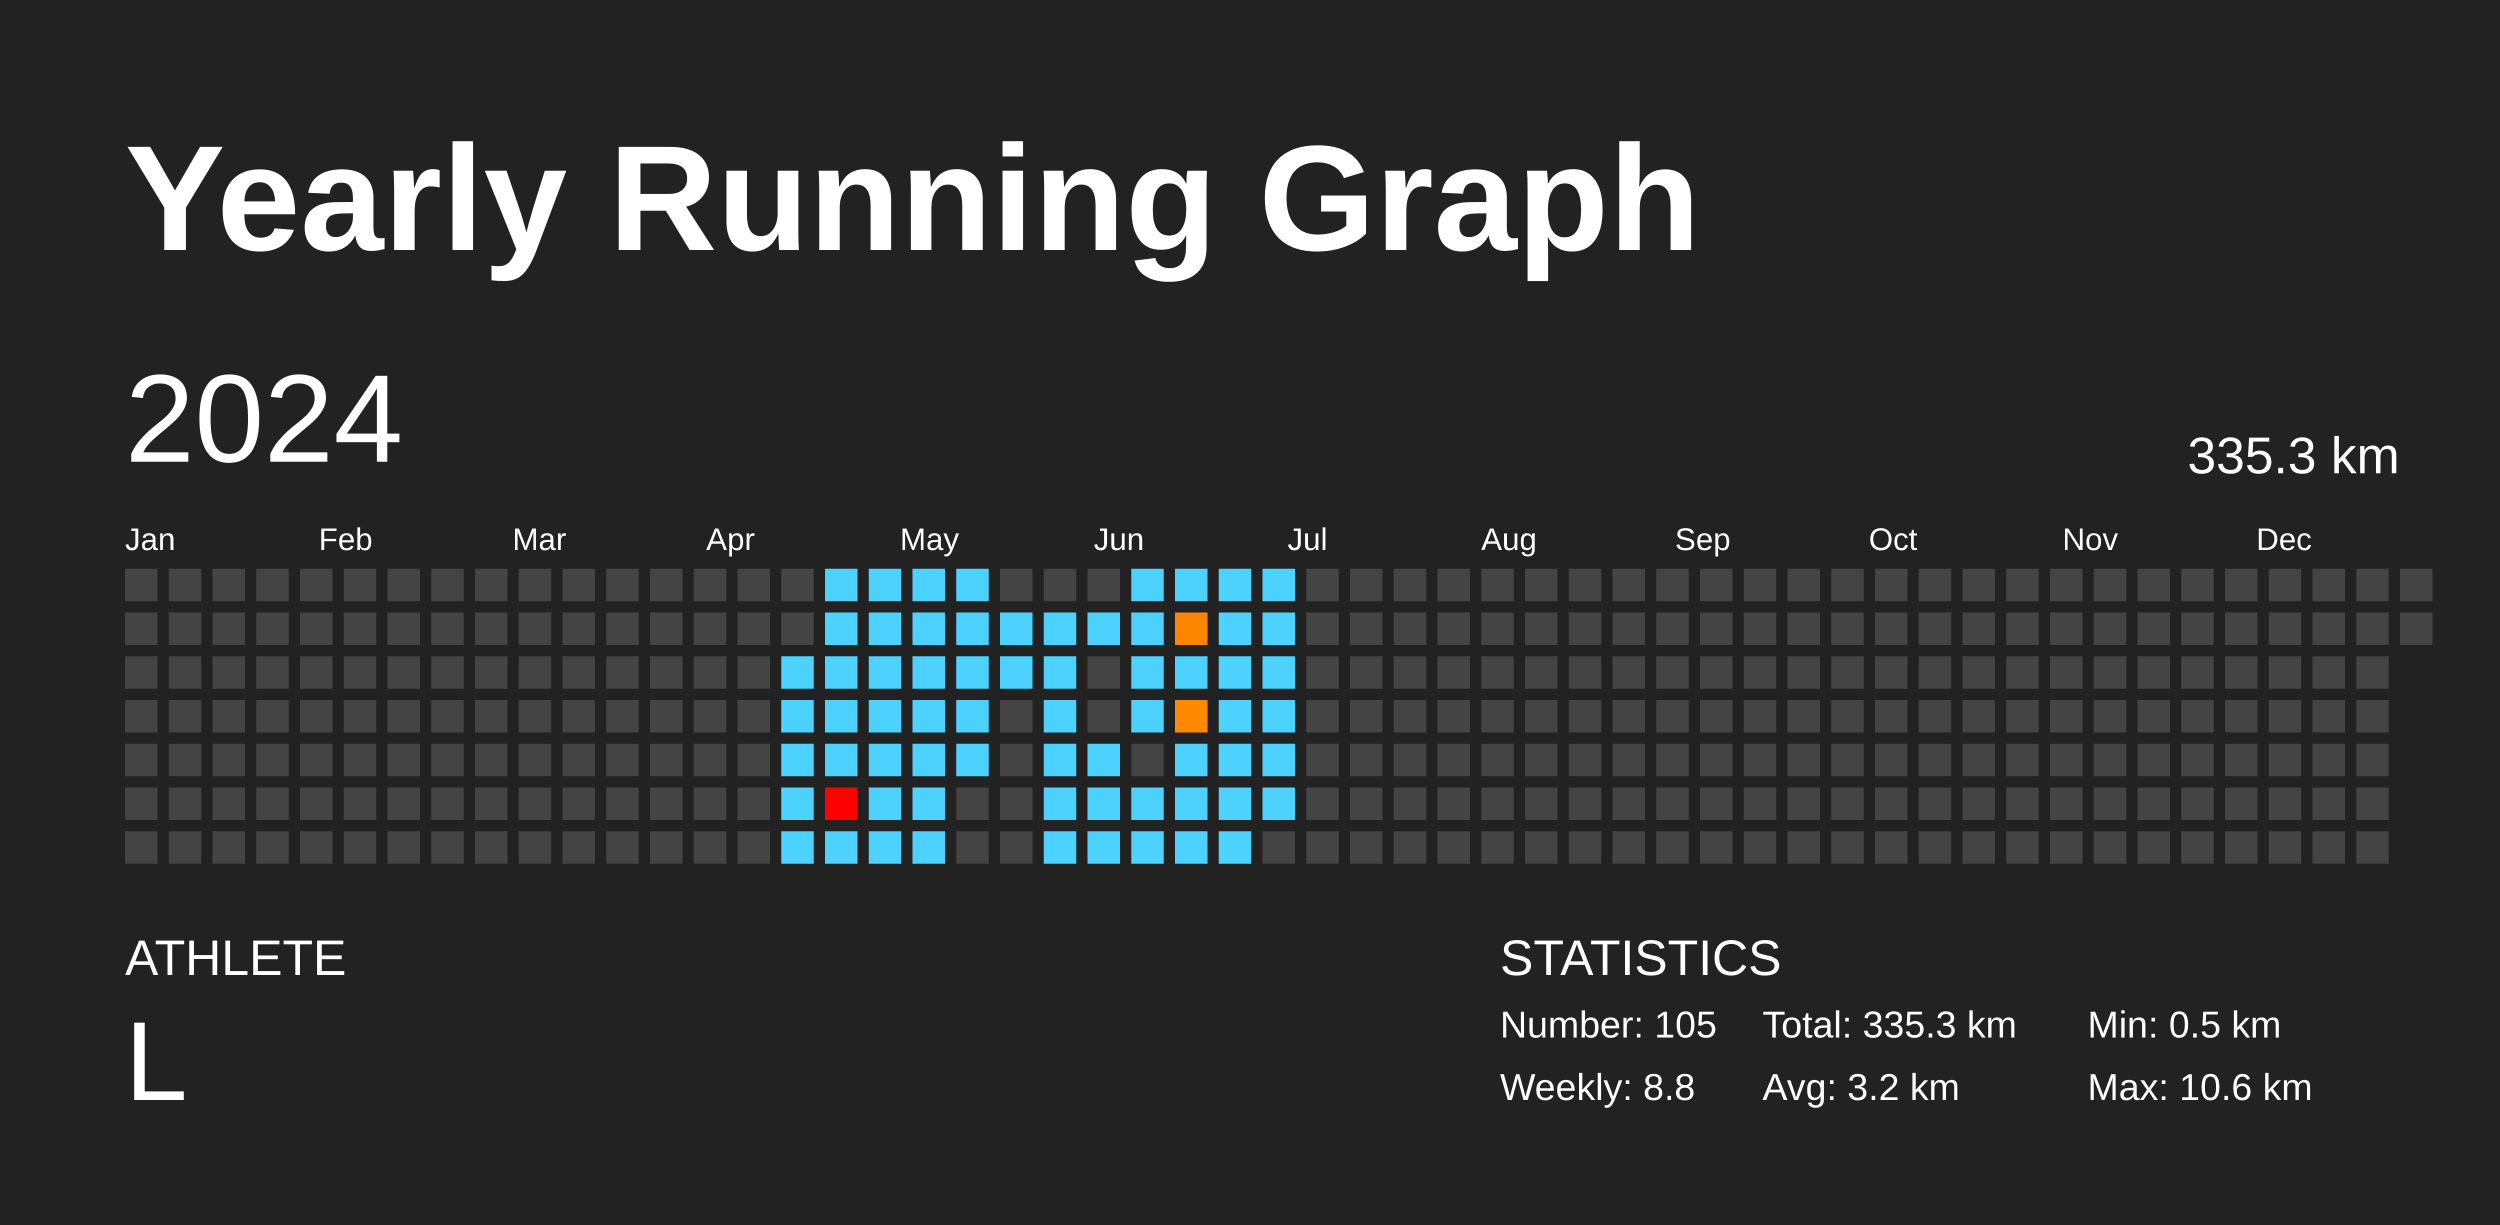
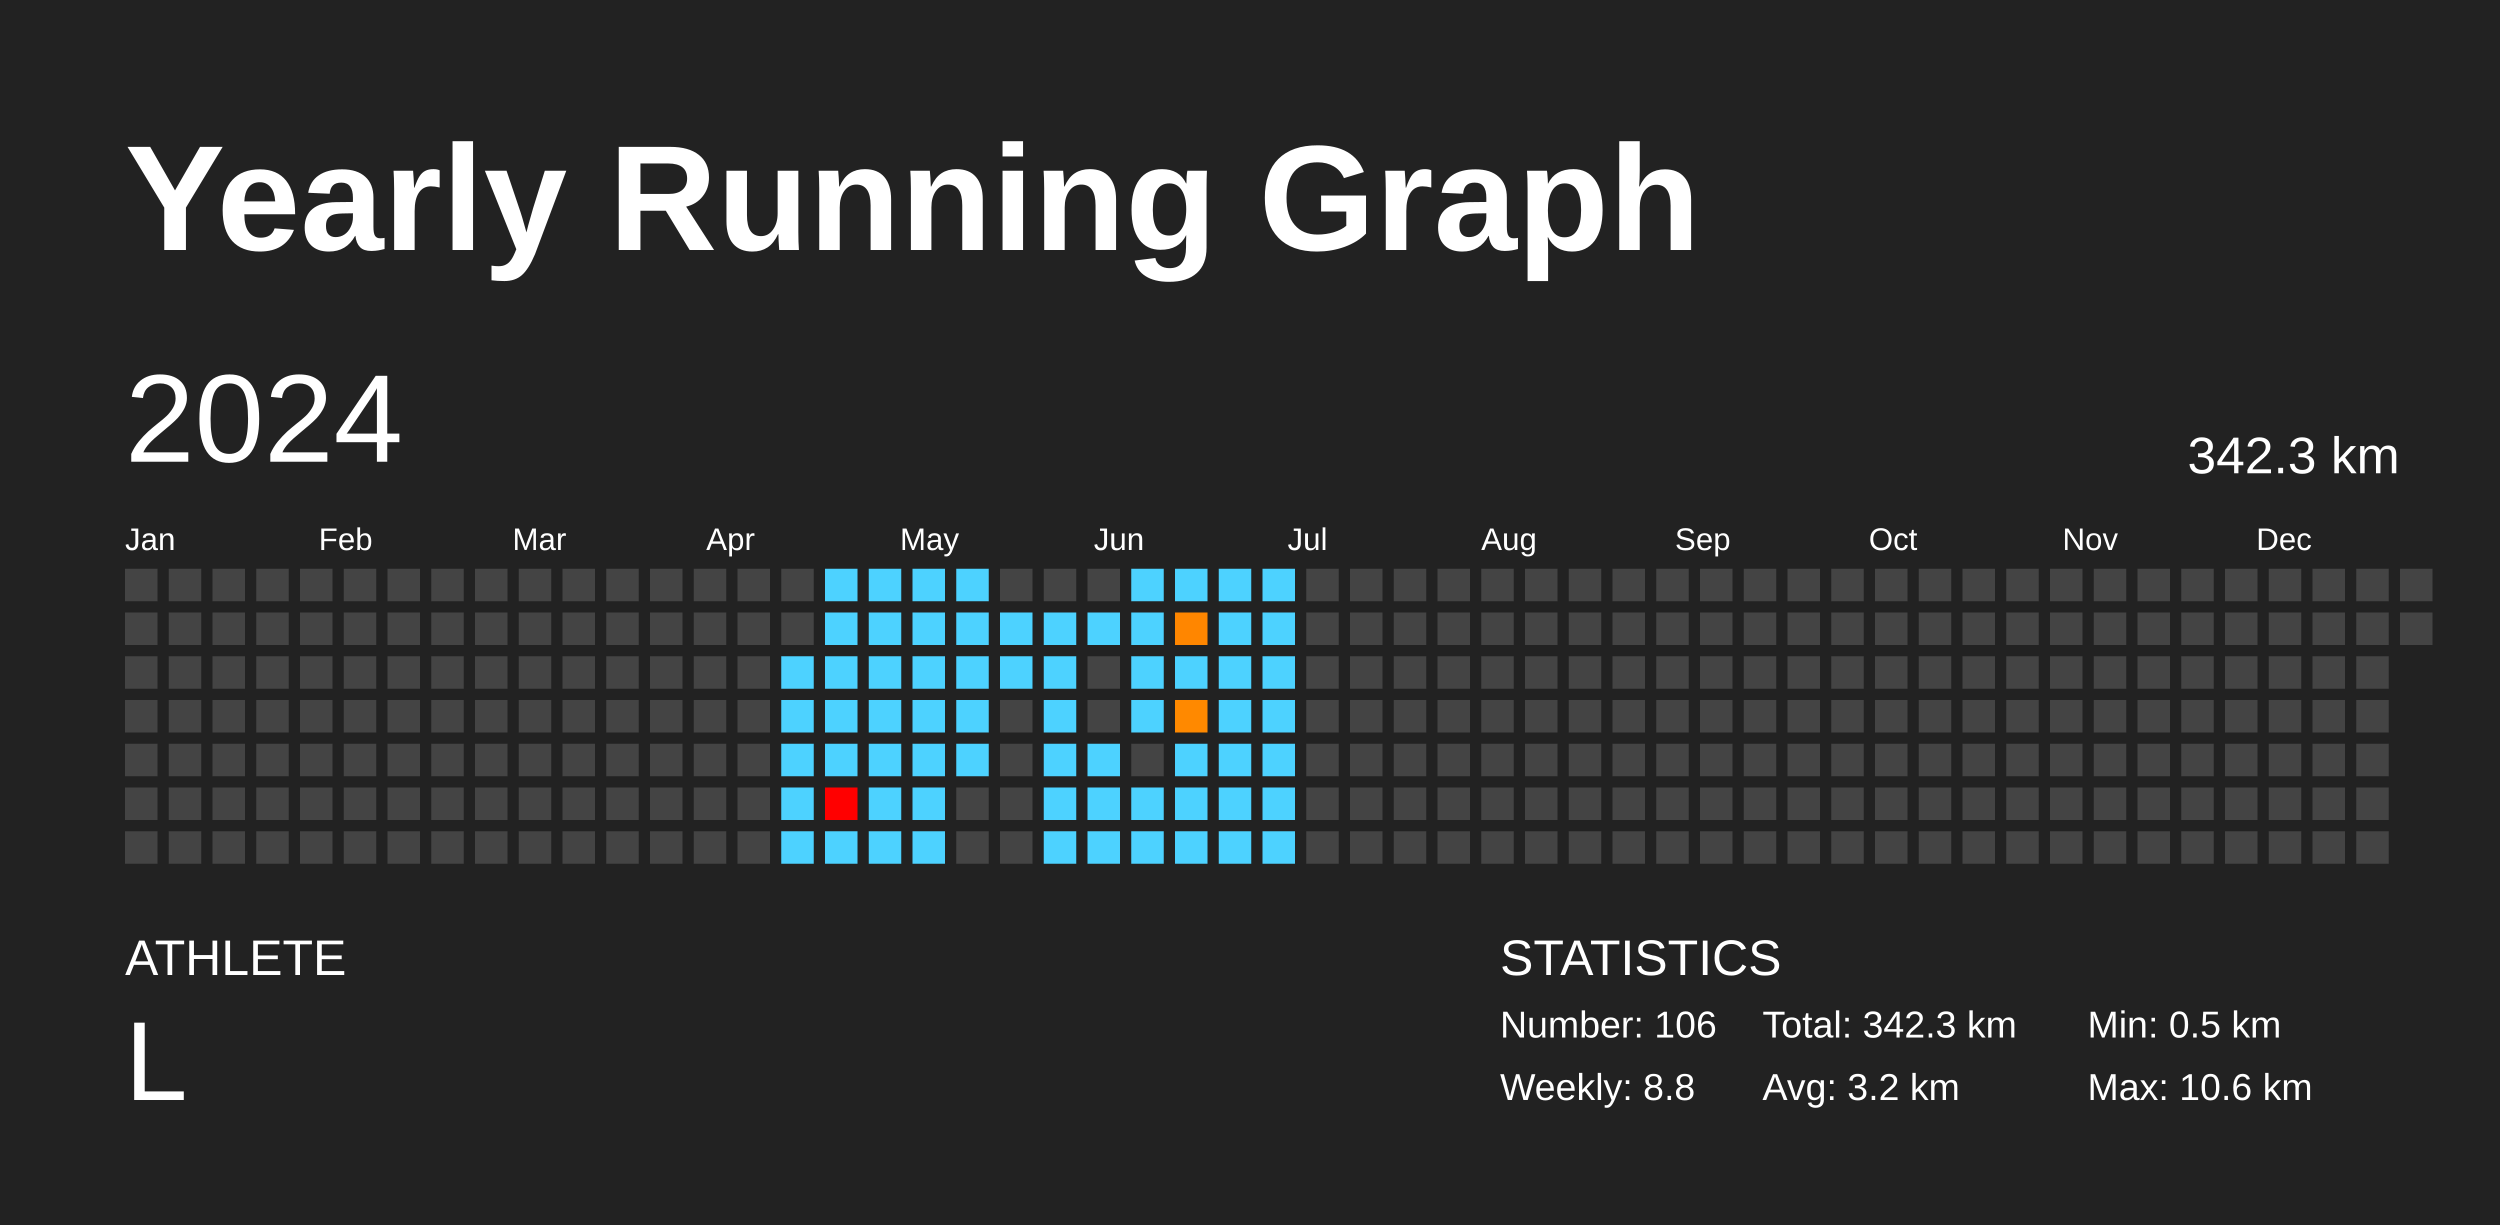
<svg xmlns="http://www.w3.org/2000/svg" baseProfile="full" height="98mm" version="1.1" viewBox="0,0,200,98" width="200mm">
  <defs />
  <rect fill="#222222" height="98" width="200" x="0" y="0" />
  <text fill="#FFFFFF" style="font-size:12px; font-family:Arial; font-weight:bold;" x="10" y="20">Yearly Running Graph</text>
  <text fill="#FFFFFF" style="font-size:4px; font-family:Arial" x="10" y="78">ATHLETE</text>
  <text fill="#FFFFFF" style="font-size:9px; font-family:Arial" x="10" y="88">L</text>
  <text fill="#FFFFFF" style="font-size:4px; font-family:Arial" x="120" y="78">STATISTICS</text>
-   <text fill="#FFFFFF" style="font-size:3px; font-family:Arial" x="120" y="83">Number: 105</text>
+   <text fill="#FFFFFF" style="font-size:3px; font-family:Arial" x="120" y="83">Number: 106</text>
  <text fill="#FFFFFF" style="font-size:3px; font-family:Arial" x="120" y="88">Weekly: 8.8</text>
-   <text fill="#FFFFFF" style="font-size:3px; font-family:Arial" x="141" y="83">Total: 335.3 km</text>
+   <text fill="#FFFFFF" style="font-size:3px; font-family:Arial" x="141" y="83">Total: 342.3 km</text>
  <text fill="#FFFFFF" style="font-size:3px; font-family:Arial" x="141" y="88">Avg: 3.2 km</text>
  <text fill="#FFFFFF" style="font-size:3px; font-family:Arial" x="167" y="83">Min: 0.5 km</text>
  <text fill="#FFFFFF" style="font-size:3px; font-family:Arial" x="167" y="88">Max: 10.6 km</text>
  <text dominant-baseline="hanging" fill="#FFFFFF" style="font-size:10.0px; font-family:Arial;" x="10" y="30">2024</text>
-   <text dominant-baseline="hanging" fill="#FFFFFF" style="font-size:4.125px; font-family:Arial;" x="175" y="35">335.3 km</text>
+   <text dominant-baseline="hanging" fill="#FFFFFF" style="font-size:4.125px; font-family:Arial;" x="175" y="35">342.3 km</text>
  <text fill="#FFFFFF" style="font-size:2.5px; font-family:Arial" x="10.0" y="44">Jan</text>
  <text fill="#FFFFFF" style="font-size:2.5px; font-family:Arial" x="25.5" y="44">Feb</text>
  <text fill="#FFFFFF" style="font-size:2.5px; font-family:Arial" x="41.0" y="44">Mar</text>
  <text fill="#FFFFFF" style="font-size:2.5px; font-family:Arial" x="56.5" y="44">Apr</text>
  <text fill="#FFFFFF" style="font-size:2.5px; font-family:Arial" x="72.0" y="44">May</text>
  <text fill="#FFFFFF" style="font-size:2.5px; font-family:Arial" x="87.5" y="44">Jun</text>
  <text fill="#FFFFFF" style="font-size:2.5px; font-family:Arial" x="103.0" y="44">Jul</text>
  <text fill="#FFFFFF" style="font-size:2.5px; font-family:Arial" x="118.5" y="44">Aug</text>
  <text fill="#FFFFFF" style="font-size:2.5px; font-family:Arial" x="134.0" y="44">Sep</text>
  <text fill="#FFFFFF" style="font-size:2.5px; font-family:Arial" x="149.5" y="44">Oct</text>
  <text fill="#FFFFFF" style="font-size:2.5px; font-family:Arial" x="165.0" y="44">Nov</text>
  <text fill="#FFFFFF" style="font-size:2.5px; font-family:Arial" x="180.5" y="44">Dec</text>
  <rect fill="#444444" height="2.6" width="2.6" x="10.0" y="45.5" />
  <rect fill="#444444" height="2.6" width="2.6" x="10.0" y="49.0" />
  <rect fill="#444444" height="2.6" width="2.6" x="10.0" y="52.5" />
  <rect fill="#444444" height="2.6" width="2.6" x="10.0" y="56.0" />
  <rect fill="#444444" height="2.6" width="2.6" x="10.0" y="59.5" />
  <rect fill="#444444" height="2.6" width="2.6" x="10.0" y="63.0" />
  <rect fill="#444444" height="2.6" width="2.6" x="10.0" y="66.5" />
  <rect fill="#444444" height="2.6" width="2.6" x="13.5" y="45.5" />
  <rect fill="#444444" height="2.6" width="2.6" x="13.5" y="49.0" />
  <rect fill="#444444" height="2.6" width="2.6" x="13.5" y="52.5" />
  <rect fill="#444444" height="2.6" width="2.6" x="13.5" y="56.0" />
  <rect fill="#444444" height="2.6" width="2.6" x="13.5" y="59.5" />
  <rect fill="#444444" height="2.6" width="2.6" x="13.5" y="63.0" />
  <rect fill="#444444" height="2.6" width="2.6" x="13.5" y="66.5" />
  <rect fill="#444444" height="2.6" width="2.6" x="17.0" y="45.5" />
  <rect fill="#444444" height="2.6" width="2.6" x="17.0" y="49.0" />
  <rect fill="#444444" height="2.6" width="2.6" x="17.0" y="52.5" />
  <rect fill="#444444" height="2.6" width="2.6" x="17.0" y="56.0" />
  <rect fill="#444444" height="2.6" width="2.6" x="17.0" y="59.5" />
  <rect fill="#444444" height="2.6" width="2.6" x="17.0" y="63.0" />
  <rect fill="#444444" height="2.6" width="2.6" x="17.0" y="66.5" />
  <rect fill="#444444" height="2.6" width="2.6" x="20.5" y="45.5" />
  <rect fill="#444444" height="2.6" width="2.6" x="20.5" y="49.0" />
  <rect fill="#444444" height="2.6" width="2.6" x="20.5" y="52.5" />
  <rect fill="#444444" height="2.6" width="2.6" x="20.5" y="56.0" />
  <rect fill="#444444" height="2.6" width="2.6" x="20.5" y="59.5" />
  <rect fill="#444444" height="2.6" width="2.6" x="20.5" y="63.0" />
  <rect fill="#444444" height="2.6" width="2.6" x="20.5" y="66.5" />
  <rect fill="#444444" height="2.6" width="2.6" x="24.0" y="45.5" />
  <rect fill="#444444" height="2.6" width="2.6" x="24.0" y="49.0" />
  <rect fill="#444444" height="2.6" width="2.6" x="24.0" y="52.5" />
  <rect fill="#444444" height="2.6" width="2.6" x="24.0" y="56.0" />
  <rect fill="#444444" height="2.6" width="2.6" x="24.0" y="59.5" />
  <rect fill="#444444" height="2.6" width="2.6" x="24.0" y="63.0" />
  <rect fill="#444444" height="2.6" width="2.6" x="24.0" y="66.5" />
  <rect fill="#444444" height="2.6" width="2.6" x="27.5" y="45.5" />
  <rect fill="#444444" height="2.6" width="2.6" x="27.5" y="49.0" />
  <rect fill="#444444" height="2.6" width="2.6" x="27.5" y="52.5" />
  <rect fill="#444444" height="2.6" width="2.6" x="27.5" y="56.0" />
  <rect fill="#444444" height="2.6" width="2.6" x="27.5" y="59.5" />
  <rect fill="#444444" height="2.6" width="2.6" x="27.5" y="63.0" />
  <rect fill="#444444" height="2.6" width="2.6" x="27.5" y="66.5" />
  <rect fill="#444444" height="2.6" width="2.6" x="31.0" y="45.5" />
  <rect fill="#444444" height="2.6" width="2.6" x="31.0" y="49.0" />
  <rect fill="#444444" height="2.6" width="2.6" x="31.0" y="52.5" />
  <rect fill="#444444" height="2.6" width="2.6" x="31.0" y="56.0" />
  <rect fill="#444444" height="2.6" width="2.6" x="31.0" y="59.5" />
  <rect fill="#444444" height="2.6" width="2.6" x="31.0" y="63.0" />
  <rect fill="#444444" height="2.6" width="2.6" x="31.0" y="66.5" />
  <rect fill="#444444" height="2.6" width="2.6" x="34.5" y="45.5" />
  <rect fill="#444444" height="2.6" width="2.6" x="34.5" y="49.0" />
  <rect fill="#444444" height="2.6" width="2.6" x="34.5" y="52.5" />
  <rect fill="#444444" height="2.6" width="2.6" x="34.5" y="56.0" />
  <rect fill="#444444" height="2.6" width="2.6" x="34.5" y="59.5" />
  <rect fill="#444444" height="2.6" width="2.6" x="34.5" y="63.0" />
  <rect fill="#444444" height="2.6" width="2.6" x="34.5" y="66.5" />
  <rect fill="#444444" height="2.6" width="2.6" x="38.0" y="45.5" />
  <rect fill="#444444" height="2.6" width="2.6" x="38.0" y="49.0" />
  <rect fill="#444444" height="2.6" width="2.6" x="38.0" y="52.5" />
  <rect fill="#444444" height="2.6" width="2.6" x="38.0" y="56.0" />
  <rect fill="#444444" height="2.6" width="2.6" x="38.0" y="59.5" />
  <rect fill="#444444" height="2.6" width="2.6" x="38.0" y="63.0" />
  <rect fill="#444444" height="2.6" width="2.6" x="38.0" y="66.5" />
  <rect fill="#444444" height="2.6" width="2.6" x="41.5" y="45.5" />
  <rect fill="#444444" height="2.6" width="2.6" x="41.5" y="49.0" />
  <rect fill="#444444" height="2.6" width="2.6" x="41.5" y="52.5" />
  <rect fill="#444444" height="2.6" width="2.6" x="41.5" y="56.0" />
  <rect fill="#444444" height="2.6" width="2.6" x="41.5" y="59.5" />
  <rect fill="#444444" height="2.6" width="2.6" x="41.5" y="63.0" />
  <rect fill="#444444" height="2.6" width="2.6" x="41.5" y="66.5" />
  <rect fill="#444444" height="2.6" width="2.6" x="45.0" y="45.5" />
  <rect fill="#444444" height="2.6" width="2.6" x="45.0" y="49.0" />
  <rect fill="#444444" height="2.6" width="2.6" x="45.0" y="52.5" />
  <rect fill="#444444" height="2.6" width="2.6" x="45.0" y="56.0" />
  <rect fill="#444444" height="2.6" width="2.6" x="45.0" y="59.5" />
  <rect fill="#444444" height="2.6" width="2.6" x="45.0" y="63.0" />
  <rect fill="#444444" height="2.6" width="2.6" x="45.0" y="66.5" />
  <rect fill="#444444" height="2.6" width="2.6" x="48.5" y="45.5" />
  <rect fill="#444444" height="2.6" width="2.6" x="48.5" y="49.0" />
  <rect fill="#444444" height="2.6" width="2.6" x="48.5" y="52.5" />
  <rect fill="#444444" height="2.6" width="2.6" x="48.5" y="56.0" />
  <rect fill="#444444" height="2.6" width="2.6" x="48.5" y="59.5" />
  <rect fill="#444444" height="2.6" width="2.6" x="48.5" y="63.0" />
  <rect fill="#444444" height="2.6" width="2.6" x="48.5" y="66.5" />
  <rect fill="#444444" height="2.6" width="2.6" x="52.0" y="45.5" />
  <rect fill="#444444" height="2.6" width="2.6" x="52.0" y="49.0" />
  <rect fill="#444444" height="2.6" width="2.6" x="52.0" y="52.5" />
  <rect fill="#444444" height="2.6" width="2.6" x="52.0" y="56.0" />
  <rect fill="#444444" height="2.6" width="2.6" x="52.0" y="59.5" />
  <rect fill="#444444" height="2.6" width="2.6" x="52.0" y="63.0" />
  <rect fill="#444444" height="2.6" width="2.6" x="52.0" y="66.5" />
  <rect fill="#444444" height="2.6" width="2.6" x="55.5" y="45.5" />
  <rect fill="#444444" height="2.6" width="2.6" x="55.5" y="49.0" />
  <rect fill="#444444" height="2.6" width="2.6" x="55.5" y="52.5" />
  <rect fill="#444444" height="2.6" width="2.6" x="55.5" y="56.0" />
  <rect fill="#444444" height="2.6" width="2.6" x="55.5" y="59.5" />
  <rect fill="#444444" height="2.6" width="2.6" x="55.5" y="63.0" />
  <rect fill="#444444" height="2.6" width="2.6" x="55.5" y="66.5" />
  <rect fill="#444444" height="2.6" width="2.6" x="59.0" y="45.5" />
  <rect fill="#444444" height="2.6" width="2.6" x="59.0" y="49.0" />
  <rect fill="#444444" height="2.6" width="2.6" x="59.0" y="52.5" />
  <rect fill="#444444" height="2.6" width="2.6" x="59.0" y="56.0" />
  <rect fill="#444444" height="2.6" width="2.6" x="59.0" y="59.5" />
  <rect fill="#444444" height="2.6" width="2.6" x="59.0" y="63.0" />
  <rect fill="#444444" height="2.6" width="2.6" x="59.0" y="66.5" />
  <rect fill="#444444" height="2.6" width="2.6" x="62.5" y="45.5" />
  <rect fill="#444444" height="2.6" width="2.6" x="62.5" y="49.0" />
  <rect fill="#4dd2ff" height="2.6" width="2.6" x="62.5" y="52.5" />
  <rect fill="#4dd2ff" height="2.6" width="2.6" x="62.5" y="56.0" />
  <rect fill="#4dd2ff" height="2.6" width="2.6" x="62.5" y="59.5" />
  <rect fill="#4dd2ff" height="2.6" width="2.6" x="62.5" y="63.0" />
  <rect fill="#4dd2ff" height="2.6" width="2.6" x="62.5" y="66.5" />
  <rect fill="#4dd2ff" height="2.6" width="2.6" x="66.0" y="45.5" />
  <rect fill="#4dd2ff" height="2.6" width="2.6" x="66.0" y="49.0" />
  <rect fill="#4dd2ff" height="2.6" width="2.6" x="66.0" y="52.5" />
  <rect fill="#4dd2ff" height="2.6" width="2.6" x="66.0" y="56.0" />
  <rect fill="#4dd2ff" height="2.6" width="2.6" x="66.0" y="59.5" />
  <rect fill="red" height="2.6" width="2.6" x="66.0" y="63.0" />
  <rect fill="#4dd2ff" height="2.6" width="2.6" x="66.0" y="66.5" />
  <rect fill="#4dd2ff" height="2.6" width="2.6" x="69.5" y="45.5" />
  <rect fill="#4dd2ff" height="2.6" width="2.6" x="69.5" y="49.0" />
  <rect fill="#4dd2ff" height="2.6" width="2.6" x="69.5" y="52.5" />
  <rect fill="#4dd2ff" height="2.6" width="2.6" x="69.5" y="56.0" />
  <rect fill="#4dd2ff" height="2.6" width="2.6" x="69.5" y="59.5" />
  <rect fill="#4dd2ff" height="2.6" width="2.6" x="69.5" y="63.0" />
  <rect fill="#4dd2ff" height="2.6" width="2.6" x="69.5" y="66.5" />
  <rect fill="#4dd2ff" height="2.6" width="2.6" x="73.0" y="45.5" />
  <rect fill="#4dd2ff" height="2.6" width="2.6" x="73.0" y="49.0" />
  <rect fill="#4dd2ff" height="2.6" width="2.6" x="73.0" y="52.5" />
  <rect fill="#4dd2ff" height="2.6" width="2.6" x="73.0" y="56.0" />
  <rect fill="#4dd2ff" height="2.6" width="2.6" x="73.0" y="59.5" />
  <rect fill="#4dd2ff" height="2.6" width="2.6" x="73.0" y="63.0" />
  <rect fill="#4dd2ff" height="2.6" width="2.6" x="73.0" y="66.5" />
  <rect fill="#4dd2ff" height="2.6" width="2.6" x="76.5" y="45.5" />
  <rect fill="#4dd2ff" height="2.6" width="2.6" x="76.5" y="49.0" />
  <rect fill="#4dd2ff" height="2.6" width="2.6" x="76.5" y="52.5" />
  <rect fill="#4dd2ff" height="2.6" width="2.6" x="76.5" y="56.0" />
  <rect fill="#4dd2ff" height="2.6" width="2.6" x="76.5" y="59.5" />
  <rect fill="#444444" height="2.6" width="2.6" x="76.5" y="63.0" />
  <rect fill="#444444" height="2.6" width="2.6" x="76.5" y="66.5" />
  <rect fill="#444444" height="2.6" width="2.6" x="80.0" y="45.5" />
  <rect fill="#4dd2ff" height="2.6" width="2.6" x="80.0" y="49.0" />
  <rect fill="#4dd2ff" height="2.6" width="2.6" x="80.0" y="52.5" />
  <rect fill="#444444" height="2.6" width="2.6" x="80.0" y="56.0" />
  <rect fill="#444444" height="2.6" width="2.6" x="80.0" y="59.5" />
  <rect fill="#444444" height="2.6" width="2.6" x="80.0" y="63.0" />
  <rect fill="#444444" height="2.6" width="2.6" x="80.0" y="66.5" />
  <rect fill="#444444" height="2.6" width="2.6" x="83.5" y="45.5" />
  <rect fill="#4dd2ff" height="2.6" width="2.6" x="83.5" y="49.0" />
  <rect fill="#4dd2ff" height="2.6" width="2.6" x="83.5" y="52.5" />
  <rect fill="#4dd2ff" height="2.6" width="2.6" x="83.5" y="56.0" />
  <rect fill="#4dd2ff" height="2.6" width="2.6" x="83.5" y="59.5" />
  <rect fill="#4dd2ff" height="2.6" width="2.6" x="83.5" y="63.0" />
  <rect fill="#4dd2ff" height="2.6" width="2.6" x="83.5" y="66.5" />
  <rect fill="#444444" height="2.6" width="2.6" x="87.0" y="45.5" />
  <rect fill="#4dd2ff" height="2.6" width="2.6" x="87.0" y="49.0" />
  <rect fill="#444444" height="2.6" width="2.6" x="87.0" y="52.5" />
  <rect fill="#444444" height="2.6" width="2.6" x="87.0" y="56.0" />
  <rect fill="#4dd2ff" height="2.6" width="2.6" x="87.0" y="59.5" />
  <rect fill="#4dd2ff" height="2.6" width="2.6" x="87.0" y="63.0" />
  <rect fill="#4dd2ff" height="2.6" width="2.6" x="87.0" y="66.5" />
  <rect fill="#4dd2ff" height="2.6" width="2.6" x="90.5" y="45.5" />
  <rect fill="#4dd2ff" height="2.6" width="2.6" x="90.5" y="49.0" />
  <rect fill="#4dd2ff" height="2.6" width="2.6" x="90.5" y="52.5" />
  <rect fill="#4dd2ff" height="2.6" width="2.6" x="90.5" y="56.0" />
  <rect fill="#444444" height="2.6" width="2.6" x="90.5" y="59.5" />
  <rect fill="#4dd2ff" height="2.6" width="2.6" x="90.5" y="63.0" />
  <rect fill="#4dd2ff" height="2.6" width="2.6" x="90.5" y="66.5" />
  <rect fill="#4dd2ff" height="2.6" width="2.6" x="94.0" y="45.5" />
  <rect fill="#ff8600" height="2.6" width="2.6" x="94.0" y="49.0" />
  <rect fill="#4dd2ff" height="2.6" width="2.6" x="94.0" y="52.5" />
  <rect fill="#ff8900" height="2.6" width="2.6" x="94.0" y="56.0" />
  <rect fill="#4dd2ff" height="2.6" width="2.6" x="94.0" y="59.5" />
  <rect fill="#4dd2ff" height="2.6" width="2.6" x="94.0" y="63.0" />
  <rect fill="#4dd2ff" height="2.6" width="2.6" x="94.0" y="66.5" />
  <rect fill="#4dd2ff" height="2.6" width="2.6" x="97.5" y="45.5" />
  <rect fill="#4dd2ff" height="2.6" width="2.6" x="97.5" y="49.0" />
  <rect fill="#4dd2ff" height="2.6" width="2.6" x="97.5" y="52.5" />
  <rect fill="#4dd2ff" height="2.6" width="2.6" x="97.5" y="56.0" />
  <rect fill="#4dd2ff" height="2.6" width="2.6" x="97.5" y="59.5" />
  <rect fill="#4dd2ff" height="2.6" width="2.6" x="97.5" y="63.0" />
  <rect fill="#4dd2ff" height="2.6" width="2.6" x="97.5" y="66.5" />
  <rect fill="#4dd2ff" height="2.6" width="2.6" x="101.0" y="45.5" />
  <rect fill="#4dd2ff" height="2.6" width="2.6" x="101.0" y="49.0" />
  <rect fill="#4dd2ff" height="2.6" width="2.6" x="101.0" y="52.5" />
  <rect fill="#4dd2ff" height="2.6" width="2.6" x="101.0" y="56.0" />
  <rect fill="#4dd2ff" height="2.6" width="2.6" x="101.0" y="59.5" />
  <rect fill="#4dd2ff" height="2.6" width="2.6" x="101.0" y="63.0" />
-   <rect fill="#444444" height="2.6" width="2.6" x="101.0" y="66.5" />
+   <rect fill="#4dd2ff" height="2.6" width="2.6" x="101.0" y="66.5" />
  <rect fill="#444444" height="2.6" width="2.6" x="104.5" y="45.5" />
  <rect fill="#444444" height="2.6" width="2.6" x="104.5" y="49.0" />
  <rect fill="#444444" height="2.6" width="2.6" x="104.5" y="52.5" />
  <rect fill="#444444" height="2.6" width="2.6" x="104.5" y="56.0" />
  <rect fill="#444444" height="2.6" width="2.6" x="104.5" y="59.5" />
  <rect fill="#444444" height="2.6" width="2.6" x="104.5" y="63.0" />
  <rect fill="#444444" height="2.6" width="2.6" x="104.5" y="66.5" />
  <rect fill="#444444" height="2.6" width="2.6" x="108.0" y="45.5" />
  <rect fill="#444444" height="2.6" width="2.6" x="108.0" y="49.0" />
  <rect fill="#444444" height="2.6" width="2.6" x="108.0" y="52.5" />
  <rect fill="#444444" height="2.6" width="2.6" x="108.0" y="56.0" />
  <rect fill="#444444" height="2.6" width="2.6" x="108.0" y="59.5" />
  <rect fill="#444444" height="2.6" width="2.6" x="108.0" y="63.0" />
  <rect fill="#444444" height="2.6" width="2.6" x="108.0" y="66.5" />
  <rect fill="#444444" height="2.6" width="2.6" x="111.5" y="45.5" />
  <rect fill="#444444" height="2.6" width="2.6" x="111.5" y="49.0" />
  <rect fill="#444444" height="2.6" width="2.6" x="111.5" y="52.5" />
  <rect fill="#444444" height="2.6" width="2.6" x="111.5" y="56.0" />
  <rect fill="#444444" height="2.6" width="2.6" x="111.5" y="59.5" />
  <rect fill="#444444" height="2.6" width="2.6" x="111.5" y="63.0" />
  <rect fill="#444444" height="2.6" width="2.6" x="111.5" y="66.5" />
  <rect fill="#444444" height="2.6" width="2.6" x="115.0" y="45.5" />
  <rect fill="#444444" height="2.6" width="2.6" x="115.0" y="49.0" />
  <rect fill="#444444" height="2.6" width="2.6" x="115.0" y="52.5" />
  <rect fill="#444444" height="2.6" width="2.6" x="115.0" y="56.0" />
  <rect fill="#444444" height="2.6" width="2.6" x="115.0" y="59.5" />
  <rect fill="#444444" height="2.6" width="2.6" x="115.0" y="63.0" />
  <rect fill="#444444" height="2.6" width="2.6" x="115.0" y="66.5" />
  <rect fill="#444444" height="2.6" width="2.6" x="118.5" y="45.5" />
  <rect fill="#444444" height="2.6" width="2.6" x="118.5" y="49.0" />
  <rect fill="#444444" height="2.6" width="2.6" x="118.5" y="52.5" />
  <rect fill="#444444" height="2.6" width="2.6" x="118.5" y="56.0" />
  <rect fill="#444444" height="2.6" width="2.6" x="118.5" y="59.5" />
  <rect fill="#444444" height="2.6" width="2.6" x="118.5" y="63.0" />
  <rect fill="#444444" height="2.6" width="2.6" x="118.5" y="66.5" />
  <rect fill="#444444" height="2.6" width="2.6" x="122.0" y="45.5" />
  <rect fill="#444444" height="2.6" width="2.6" x="122.0" y="49.0" />
  <rect fill="#444444" height="2.6" width="2.6" x="122.0" y="52.5" />
  <rect fill="#444444" height="2.6" width="2.6" x="122.0" y="56.0" />
  <rect fill="#444444" height="2.6" width="2.6" x="122.0" y="59.5" />
  <rect fill="#444444" height="2.6" width="2.6" x="122.0" y="63.0" />
  <rect fill="#444444" height="2.6" width="2.6" x="122.0" y="66.5" />
  <rect fill="#444444" height="2.6" width="2.6" x="125.5" y="45.5" />
  <rect fill="#444444" height="2.6" width="2.6" x="125.5" y="49.0" />
  <rect fill="#444444" height="2.6" width="2.6" x="125.5" y="52.5" />
  <rect fill="#444444" height="2.6" width="2.6" x="125.5" y="56.0" />
  <rect fill="#444444" height="2.6" width="2.6" x="125.5" y="59.5" />
  <rect fill="#444444" height="2.6" width="2.6" x="125.5" y="63.0" />
  <rect fill="#444444" height="2.6" width="2.6" x="125.5" y="66.5" />
  <rect fill="#444444" height="2.6" width="2.6" x="129.0" y="45.5" />
  <rect fill="#444444" height="2.6" width="2.6" x="129.0" y="49.0" />
  <rect fill="#444444" height="2.6" width="2.6" x="129.0" y="52.5" />
  <rect fill="#444444" height="2.6" width="2.6" x="129.0" y="56.0" />
  <rect fill="#444444" height="2.6" width="2.6" x="129.0" y="59.5" />
  <rect fill="#444444" height="2.6" width="2.6" x="129.0" y="63.0" />
  <rect fill="#444444" height="2.6" width="2.6" x="129.0" y="66.5" />
  <rect fill="#444444" height="2.6" width="2.6" x="132.5" y="45.5" />
  <rect fill="#444444" height="2.6" width="2.6" x="132.5" y="49.0" />
  <rect fill="#444444" height="2.6" width="2.6" x="132.5" y="52.5" />
  <rect fill="#444444" height="2.6" width="2.6" x="132.5" y="56.0" />
  <rect fill="#444444" height="2.6" width="2.6" x="132.5" y="59.5" />
  <rect fill="#444444" height="2.6" width="2.6" x="132.5" y="63.0" />
  <rect fill="#444444" height="2.6" width="2.6" x="132.5" y="66.5" />
  <rect fill="#444444" height="2.6" width="2.6" x="136.0" y="45.5" />
  <rect fill="#444444" height="2.6" width="2.6" x="136.0" y="49.0" />
  <rect fill="#444444" height="2.6" width="2.6" x="136.0" y="52.5" />
  <rect fill="#444444" height="2.6" width="2.6" x="136.0" y="56.0" />
  <rect fill="#444444" height="2.6" width="2.6" x="136.0" y="59.5" />
  <rect fill="#444444" height="2.6" width="2.6" x="136.0" y="63.0" />
  <rect fill="#444444" height="2.6" width="2.6" x="136.0" y="66.5" />
  <rect fill="#444444" height="2.6" width="2.6" x="139.5" y="45.5" />
  <rect fill="#444444" height="2.6" width="2.6" x="139.5" y="49.0" />
  <rect fill="#444444" height="2.6" width="2.6" x="139.5" y="52.5" />
  <rect fill="#444444" height="2.6" width="2.6" x="139.5" y="56.0" />
  <rect fill="#444444" height="2.6" width="2.6" x="139.5" y="59.5" />
  <rect fill="#444444" height="2.6" width="2.6" x="139.5" y="63.0" />
  <rect fill="#444444" height="2.6" width="2.6" x="139.5" y="66.5" />
  <rect fill="#444444" height="2.6" width="2.6" x="143.0" y="45.5" />
  <rect fill="#444444" height="2.6" width="2.6" x="143.0" y="49.0" />
  <rect fill="#444444" height="2.6" width="2.6" x="143.0" y="52.5" />
  <rect fill="#444444" height="2.6" width="2.6" x="143.0" y="56.0" />
  <rect fill="#444444" height="2.6" width="2.6" x="143.0" y="59.5" />
  <rect fill="#444444" height="2.6" width="2.6" x="143.0" y="63.0" />
  <rect fill="#444444" height="2.6" width="2.6" x="143.0" y="66.5" />
  <rect fill="#444444" height="2.6" width="2.6" x="146.5" y="45.5" />
  <rect fill="#444444" height="2.6" width="2.6" x="146.5" y="49.0" />
  <rect fill="#444444" height="2.6" width="2.6" x="146.5" y="52.5" />
  <rect fill="#444444" height="2.6" width="2.6" x="146.5" y="56.0" />
  <rect fill="#444444" height="2.6" width="2.6" x="146.5" y="59.5" />
  <rect fill="#444444" height="2.6" width="2.6" x="146.5" y="63.0" />
  <rect fill="#444444" height="2.6" width="2.6" x="146.5" y="66.5" />
  <rect fill="#444444" height="2.6" width="2.6" x="150.0" y="45.5" />
  <rect fill="#444444" height="2.6" width="2.6" x="150.0" y="49.0" />
  <rect fill="#444444" height="2.6" width="2.6" x="150.0" y="52.5" />
  <rect fill="#444444" height="2.6" width="2.6" x="150.0" y="56.0" />
  <rect fill="#444444" height="2.6" width="2.6" x="150.0" y="59.5" />
  <rect fill="#444444" height="2.6" width="2.6" x="150.0" y="63.0" />
  <rect fill="#444444" height="2.6" width="2.6" x="150.0" y="66.5" />
  <rect fill="#444444" height="2.6" width="2.6" x="153.5" y="45.5" />
  <rect fill="#444444" height="2.6" width="2.6" x="153.5" y="49.0" />
  <rect fill="#444444" height="2.6" width="2.6" x="153.5" y="52.5" />
  <rect fill="#444444" height="2.6" width="2.6" x="153.5" y="56.0" />
  <rect fill="#444444" height="2.6" width="2.6" x="153.5" y="59.5" />
  <rect fill="#444444" height="2.6" width="2.6" x="153.5" y="63.0" />
  <rect fill="#444444" height="2.6" width="2.6" x="153.5" y="66.5" />
  <rect fill="#444444" height="2.6" width="2.6" x="157.0" y="45.5" />
  <rect fill="#444444" height="2.6" width="2.6" x="157.0" y="49.0" />
  <rect fill="#444444" height="2.6" width="2.6" x="157.0" y="52.5" />
  <rect fill="#444444" height="2.6" width="2.6" x="157.0" y="56.0" />
  <rect fill="#444444" height="2.6" width="2.6" x="157.0" y="59.5" />
  <rect fill="#444444" height="2.6" width="2.6" x="157.0" y="63.0" />
  <rect fill="#444444" height="2.6" width="2.6" x="157.0" y="66.5" />
  <rect fill="#444444" height="2.6" width="2.6" x="160.5" y="45.5" />
  <rect fill="#444444" height="2.6" width="2.6" x="160.5" y="49.0" />
  <rect fill="#444444" height="2.6" width="2.6" x="160.5" y="52.5" />
  <rect fill="#444444" height="2.6" width="2.6" x="160.5" y="56.0" />
  <rect fill="#444444" height="2.6" width="2.6" x="160.5" y="59.5" />
  <rect fill="#444444" height="2.6" width="2.6" x="160.5" y="63.0" />
  <rect fill="#444444" height="2.6" width="2.6" x="160.5" y="66.5" />
  <rect fill="#444444" height="2.6" width="2.6" x="164.0" y="45.5" />
  <rect fill="#444444" height="2.6" width="2.6" x="164.0" y="49.0" />
  <rect fill="#444444" height="2.6" width="2.6" x="164.0" y="52.5" />
  <rect fill="#444444" height="2.6" width="2.6" x="164.0" y="56.0" />
  <rect fill="#444444" height="2.6" width="2.6" x="164.0" y="59.5" />
  <rect fill="#444444" height="2.6" width="2.6" x="164.0" y="63.0" />
  <rect fill="#444444" height="2.6" width="2.6" x="164.0" y="66.5" />
  <rect fill="#444444" height="2.6" width="2.6" x="167.5" y="45.5" />
  <rect fill="#444444" height="2.6" width="2.6" x="167.5" y="49.0" />
  <rect fill="#444444" height="2.6" width="2.6" x="167.5" y="52.5" />
  <rect fill="#444444" height="2.6" width="2.6" x="167.5" y="56.0" />
  <rect fill="#444444" height="2.6" width="2.6" x="167.5" y="59.5" />
  <rect fill="#444444" height="2.6" width="2.6" x="167.5" y="63.0" />
  <rect fill="#444444" height="2.6" width="2.6" x="167.5" y="66.5" />
  <rect fill="#444444" height="2.6" width="2.6" x="171.0" y="45.5" />
  <rect fill="#444444" height="2.6" width="2.6" x="171.0" y="49.0" />
  <rect fill="#444444" height="2.6" width="2.6" x="171.0" y="52.5" />
  <rect fill="#444444" height="2.6" width="2.6" x="171.0" y="56.0" />
  <rect fill="#444444" height="2.6" width="2.6" x="171.0" y="59.5" />
  <rect fill="#444444" height="2.6" width="2.6" x="171.0" y="63.0" />
  <rect fill="#444444" height="2.6" width="2.6" x="171.0" y="66.5" />
  <rect fill="#444444" height="2.6" width="2.6" x="174.5" y="45.5" />
  <rect fill="#444444" height="2.6" width="2.6" x="174.5" y="49.0" />
  <rect fill="#444444" height="2.6" width="2.6" x="174.5" y="52.5" />
  <rect fill="#444444" height="2.6" width="2.6" x="174.5" y="56.0" />
  <rect fill="#444444" height="2.6" width="2.6" x="174.5" y="59.5" />
  <rect fill="#444444" height="2.6" width="2.6" x="174.5" y="63.0" />
  <rect fill="#444444" height="2.6" width="2.6" x="174.5" y="66.5" />
  <rect fill="#444444" height="2.6" width="2.6" x="178.0" y="45.5" />
  <rect fill="#444444" height="2.6" width="2.6" x="178.0" y="49.0" />
  <rect fill="#444444" height="2.6" width="2.6" x="178.0" y="52.5" />
  <rect fill="#444444" height="2.6" width="2.6" x="178.0" y="56.0" />
  <rect fill="#444444" height="2.6" width="2.6" x="178.0" y="59.5" />
  <rect fill="#444444" height="2.6" width="2.6" x="178.0" y="63.0" />
  <rect fill="#444444" height="2.6" width="2.6" x="178.0" y="66.5" />
  <rect fill="#444444" height="2.6" width="2.6" x="181.5" y="45.5" />
  <rect fill="#444444" height="2.6" width="2.6" x="181.5" y="49.0" />
  <rect fill="#444444" height="2.6" width="2.6" x="181.5" y="52.5" />
  <rect fill="#444444" height="2.6" width="2.6" x="181.5" y="56.0" />
  <rect fill="#444444" height="2.6" width="2.6" x="181.5" y="59.5" />
  <rect fill="#444444" height="2.6" width="2.6" x="181.5" y="63.0" />
  <rect fill="#444444" height="2.6" width="2.6" x="181.5" y="66.5" />
  <rect fill="#444444" height="2.6" width="2.6" x="185.0" y="45.5" />
  <rect fill="#444444" height="2.6" width="2.6" x="185.0" y="49.0" />
  <rect fill="#444444" height="2.6" width="2.6" x="185.0" y="52.5" />
  <rect fill="#444444" height="2.6" width="2.6" x="185.0" y="56.0" />
  <rect fill="#444444" height="2.6" width="2.6" x="185.0" y="59.5" />
  <rect fill="#444444" height="2.6" width="2.6" x="185.0" y="63.0" />
  <rect fill="#444444" height="2.6" width="2.6" x="185.0" y="66.5" />
  <rect fill="#444444" height="2.6" width="2.6" x="188.5" y="45.5" />
  <rect fill="#444444" height="2.6" width="2.6" x="188.5" y="49.0" />
  <rect fill="#444444" height="2.6" width="2.6" x="188.5" y="52.5" />
  <rect fill="#444444" height="2.6" width="2.6" x="188.5" y="56.0" />
  <rect fill="#444444" height="2.6" width="2.6" x="188.5" y="59.5" />
  <rect fill="#444444" height="2.6" width="2.6" x="188.5" y="63.0" />
  <rect fill="#444444" height="2.6" width="2.6" x="188.5" y="66.5" />
  <rect fill="#444444" height="2.6" width="2.6" x="192.0" y="45.5" />
  <rect fill="#444444" height="2.6" width="2.6" x="192.0" y="49.0" />
</svg>
